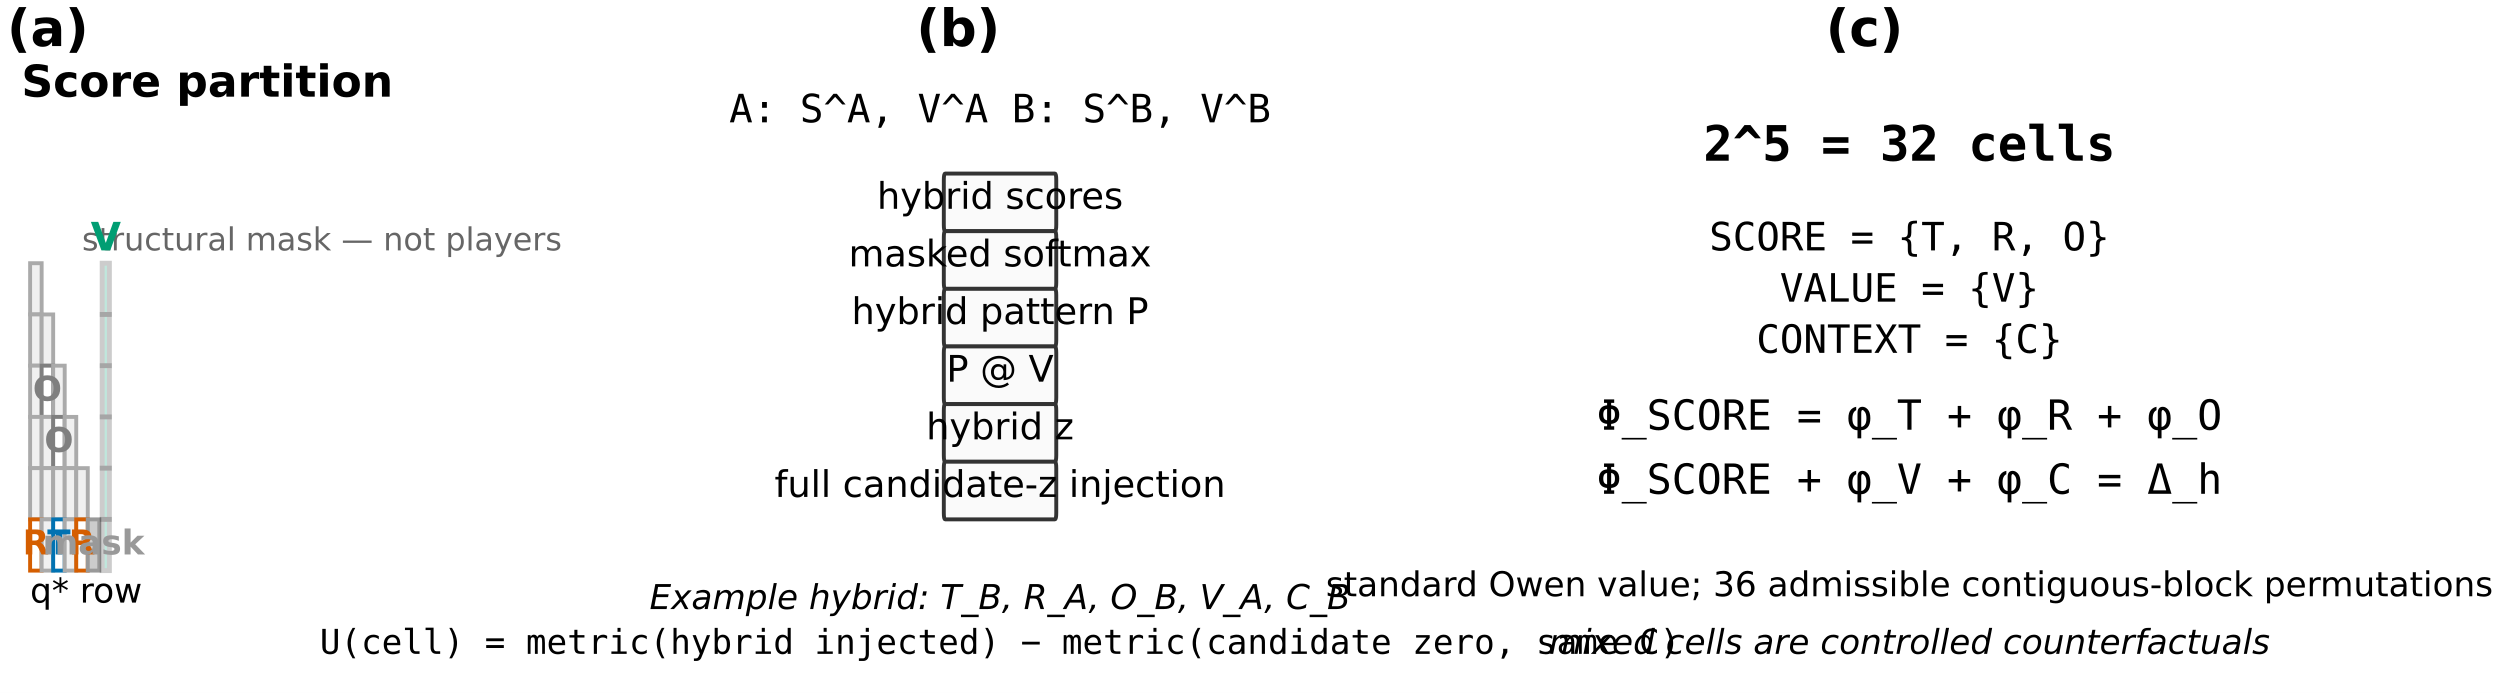
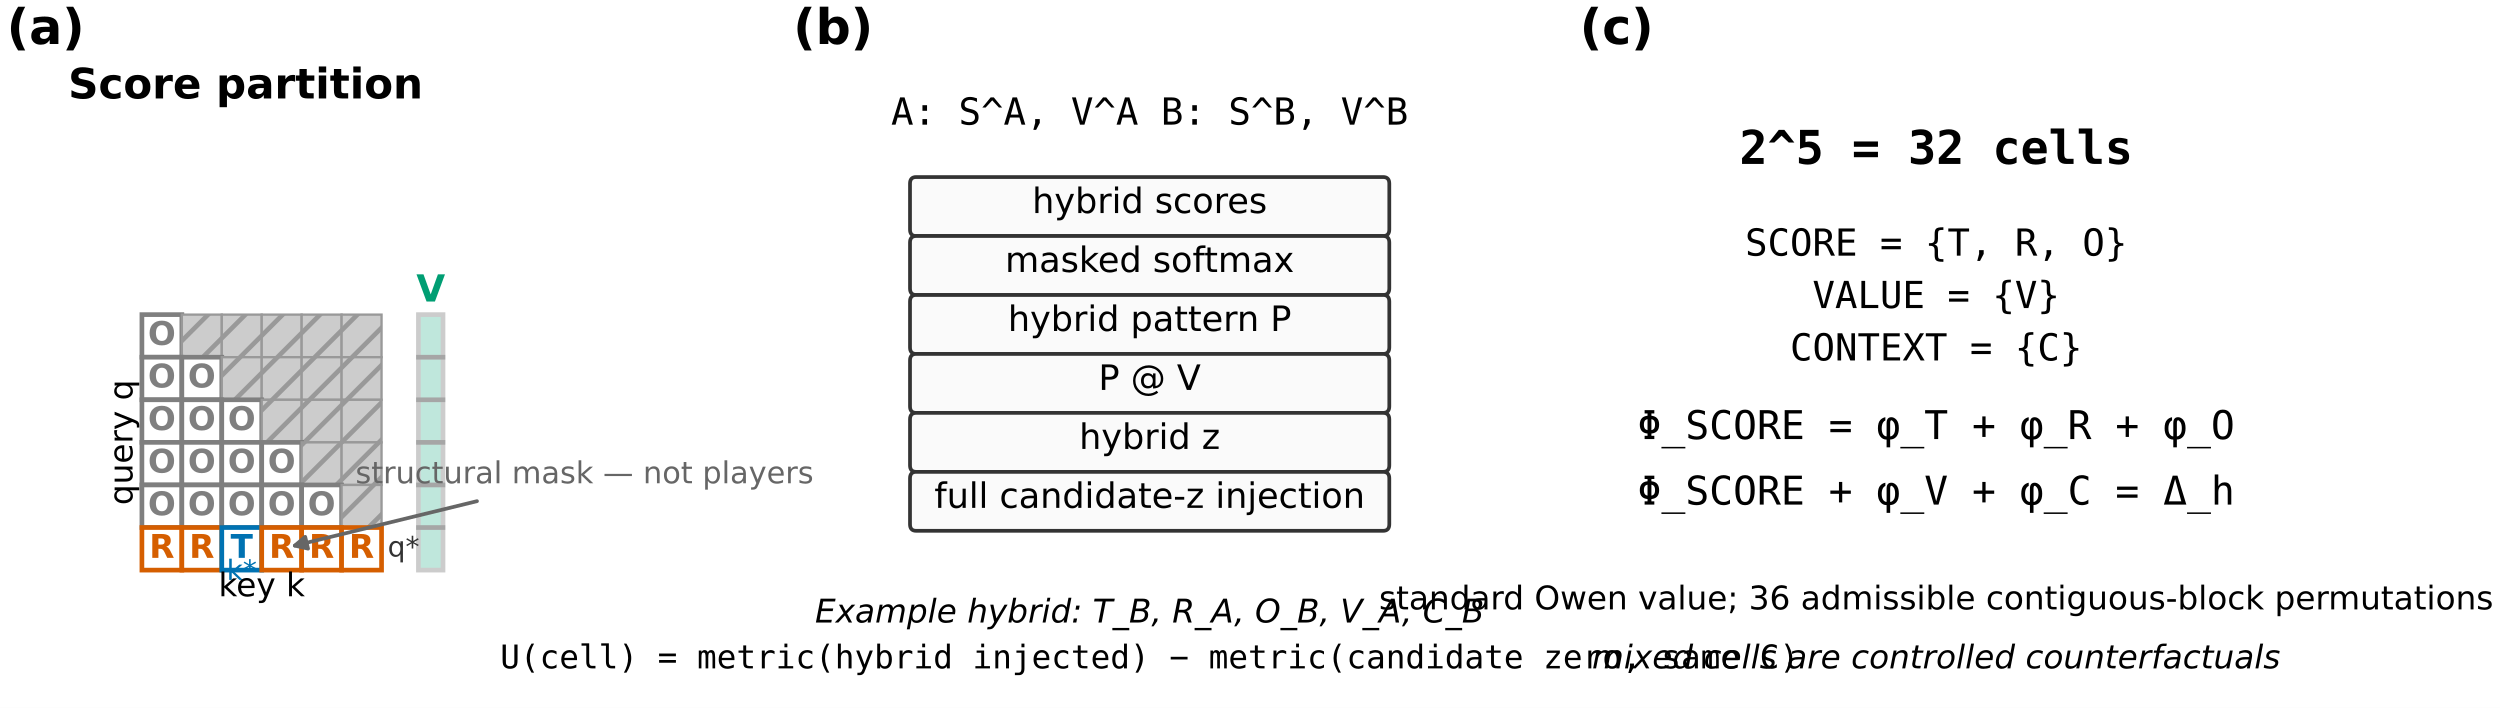
- <svg xmlns="http://www.w3.org/2000/svg" width="511.211pt" height="141.692pt" viewBox="0 0 511.211 141.692" version="1.1">
+ <svg xmlns="http://www.w3.org/2000/svg" width="535.465pt" height="151.612pt" viewBox="0 0 535.465 151.612" version="1.1">
  <defs>
    <style type="text/css">*{stroke-linejoin: round; stroke-linecap: butt}</style>
  </defs>
  <g id="figure_1">
    <g id="patch_1">
-       <path d="M 0 141.692  L 511.211 141.692  L 511.211 0  L 0 0  z " style="fill: #ffffff" />
+       <path d="M 0 151.612  L 535.465 151.612  L 535.465 0  L 0 0  z " style="fill: #ffffff" />
    </g>
    <g id="axes_1">
      <g id="patch_2">
-         <path d="M 6.157 64.298  L 8.515 64.298  L 8.515 53.822  L 6.157 53.822  z " clip-path="url(#pca611c6aed)" style="fill: #f0f0f0; stroke: #aaaaaa; stroke-width: 0.8; stroke-linejoin: miter" />
+         <path d="M 30.395 76.508  L 38.95 76.508  L 38.95 67.387  L 30.395 67.387  z " clip-path="url(#pa1f5adc25c)" style="fill: #ffffff; stroke: #7f7f7f; stroke-linejoin: miter" />
      </g>
      <g id="patch_3">
-         <path d="M 6.157 74.775  L 8.515 74.775  L 8.515 64.298  L 6.157 64.298  z " clip-path="url(#pca611c6aed)" style="fill: #f0f0f0; stroke: #aaaaaa; stroke-width: 0.8; stroke-linejoin: miter" />
+         <path d="M 38.95 76.508  L 47.504 76.508  L 47.504 67.387  L 38.95 67.387  z " clip-path="url(#pa1f5adc25c)" style="fill: url(#hc24c4df63b); stroke: #999999; stroke-width: 0.5; stroke-linejoin: miter" />
      </g>
      <g id="patch_4">
-         <path d="M 8.515 74.775  L 10.873 74.775  L 10.873 64.298  L 8.515 64.298  z " clip-path="url(#pca611c6aed)" style="fill: #f0f0f0; stroke: #aaaaaa; stroke-width: 0.8; stroke-linejoin: miter" />
+         <path d="M 47.504 76.508  L 56.059 76.508  L 56.059 67.387  L 47.504 67.387  z " clip-path="url(#pa1f5adc25c)" style="fill: url(#hc24c4df63b); stroke: #999999; stroke-width: 0.5; stroke-linejoin: miter" />
      </g>
      <g id="patch_5">
-         <path d="M 6.157 85.251  L 8.515 85.251  L 8.515 74.775  L 6.157 74.775  z " clip-path="url(#pca611c6aed)" style="fill: #f0f0f0; stroke: #aaaaaa; stroke-width: 0.8; stroke-linejoin: miter" />
+         <path d="M 56.059 76.508  L 64.614 76.508  L 64.614 67.387  L 56.059 67.387  z " clip-path="url(#pa1f5adc25c)" style="fill: url(#hc24c4df63b); stroke: #999999; stroke-width: 0.5; stroke-linejoin: miter" />
      </g>
      <g id="patch_6">
-         <path d="M 8.515 85.251  L 10.873 85.251  L 10.873 74.775  L 8.515 74.775  z " clip-path="url(#pca611c6aed)" style="fill: #ffffff; stroke: #7f7f7f; stroke-width: 0.8; stroke-linejoin: miter" />
+         <path d="M 64.614 76.508  L 73.169 76.508  L 73.169 67.387  L 64.614 67.387  z " clip-path="url(#pa1f5adc25c)" style="fill: url(#hc24c4df63b); stroke: #999999; stroke-width: 0.5; stroke-linejoin: miter" />
      </g>
      <g id="patch_7">
-         <path d="M 10.873 85.251  L 13.231 85.251  L 13.231 74.775  L 10.873 74.775  z " clip-path="url(#pca611c6aed)" style="fill: #f0f0f0; stroke: #aaaaaa; stroke-width: 0.8; stroke-linejoin: miter" />
+         <path d="M 73.169 76.508  L 81.724 76.508  L 81.724 67.387  L 73.169 67.387  z " clip-path="url(#pa1f5adc25c)" style="fill: url(#hc24c4df63b); stroke: #999999; stroke-width: 0.5; stroke-linejoin: miter" />
      </g>
      <g id="patch_8">
-         <path d="M 6.157 95.728  L 8.515 95.728  L 8.515 85.251  L 6.157 85.251  z " clip-path="url(#pca611c6aed)" style="fill: #f0f0f0; stroke: #aaaaaa; stroke-width: 0.8; stroke-linejoin: miter" />
+         <path d="M 30.395 85.628  L 38.95 85.628  L 38.95 76.508  L 30.395 76.508  z " clip-path="url(#pa1f5adc25c)" style="fill: #ffffff; stroke: #7f7f7f; stroke-linejoin: miter" />
      </g>
      <g id="patch_9">
-         <path d="M 8.515 95.728  L 10.873 95.728  L 10.873 85.251  L 8.515 85.251  z " clip-path="url(#pca611c6aed)" style="fill: #f0f0f0; stroke: #aaaaaa; stroke-width: 0.8; stroke-linejoin: miter" />
+         <path d="M 38.95 85.628  L 47.504 85.628  L 47.504 76.508  L 38.95 76.508  z " clip-path="url(#pa1f5adc25c)" style="fill: #ffffff; stroke: #7f7f7f; stroke-linejoin: miter" />
      </g>
      <g id="patch_10">
-         <path d="M 10.873 95.728  L 13.231 95.728  L 13.231 85.251  L 10.873 85.251  z " clip-path="url(#pca611c6aed)" style="fill: #ffffff; stroke: #7f7f7f; stroke-width: 0.8; stroke-linejoin: miter" />
+         <path d="M 47.504 85.628  L 56.059 85.628  L 56.059 76.508  L 47.504 76.508  z " clip-path="url(#pa1f5adc25c)" style="fill: url(#hc24c4df63b); stroke: #999999; stroke-width: 0.5; stroke-linejoin: miter" />
      </g>
      <g id="patch_11">
-         <path d="M 13.231 95.728  L 15.59 95.728  L 15.59 85.251  L 13.231 85.251  z " clip-path="url(#pca611c6aed)" style="fill: #f0f0f0; stroke: #aaaaaa; stroke-width: 0.8; stroke-linejoin: miter" />
+         <path d="M 56.059 85.628  L 64.614 85.628  L 64.614 76.508  L 56.059 76.508  z " clip-path="url(#pa1f5adc25c)" style="fill: url(#hc24c4df63b); stroke: #999999; stroke-width: 0.5; stroke-linejoin: miter" />
      </g>
      <g id="patch_12">
-         <path d="M 6.157 106.204  L 8.515 106.204  L 8.515 95.728  L 6.157 95.728  z " clip-path="url(#pca611c6aed)" style="fill: #f0f0f0; stroke: #aaaaaa; stroke-width: 0.8; stroke-linejoin: miter" />
+         <path d="M 64.614 85.628  L 73.169 85.628  L 73.169 76.508  L 64.614 76.508  z " clip-path="url(#pa1f5adc25c)" style="fill: url(#hc24c4df63b); stroke: #999999; stroke-width: 0.5; stroke-linejoin: miter" />
      </g>
      <g id="patch_13">
-         <path d="M 8.515 106.204  L 10.873 106.204  L 10.873 95.728  L 8.515 95.728  z " clip-path="url(#pca611c6aed)" style="fill: #f0f0f0; stroke: #aaaaaa; stroke-width: 0.8; stroke-linejoin: miter" />
+         <path d="M 73.169 85.628  L 81.724 85.628  L 81.724 76.508  L 73.169 76.508  z " clip-path="url(#pa1f5adc25c)" style="fill: url(#hc24c4df63b); stroke: #999999; stroke-width: 0.5; stroke-linejoin: miter" />
      </g>
      <g id="patch_14">
-         <path d="M 10.873 106.204  L 13.231 106.204  L 13.231 95.728  L 10.873 95.728  z " clip-path="url(#pca611c6aed)" style="fill: #f0f0f0; stroke: #aaaaaa; stroke-width: 0.8; stroke-linejoin: miter" />
+         <path d="M 30.395 94.749  L 38.95 94.749  L 38.95 85.628  L 30.395 85.628  z " clip-path="url(#pa1f5adc25c)" style="fill: #ffffff; stroke: #7f7f7f; stroke-linejoin: miter" />
      </g>
      <g id="patch_15">
-         <path d="M 13.231 106.204  L 15.59 106.204  L 15.59 95.728  L 13.231 95.728  z " clip-path="url(#pca611c6aed)" style="fill: #f0f0f0; stroke: #aaaaaa; stroke-width: 0.8; stroke-linejoin: miter" />
+         <path d="M 38.95 94.749  L 47.504 94.749  L 47.504 85.628  L 38.95 85.628  z " clip-path="url(#pa1f5adc25c)" style="fill: #ffffff; stroke: #7f7f7f; stroke-linejoin: miter" />
      </g>
      <g id="patch_16">
-         <path d="M 15.59 106.204  L 17.948 106.204  L 17.948 95.728  L 15.59 95.728  z " clip-path="url(#pca611c6aed)" style="fill: #f0f0f0; stroke: #aaaaaa; stroke-width: 0.8; stroke-linejoin: miter" />
+         <path d="M 47.504 94.749  L 56.059 94.749  L 56.059 85.628  L 47.504 85.628  z " clip-path="url(#pa1f5adc25c)" style="fill: #ffffff; stroke: #7f7f7f; stroke-linejoin: miter" />
      </g>
      <g id="patch_17">
-         <path d="M 6.157 116.681  L 8.515 116.681  L 8.515 106.204  L 6.157 106.204  z " clip-path="url(#pca611c6aed)" style="fill: #ffffff; stroke: #d55e00; stroke-width: 0.8; stroke-linejoin: miter" />
+         <path d="M 56.059 94.749  L 64.614 94.749  L 64.614 85.628  L 56.059 85.628  z " clip-path="url(#pa1f5adc25c)" style="fill: url(#hc24c4df63b); stroke: #999999; stroke-width: 0.5; stroke-linejoin: miter" />
      </g>
      <g id="patch_18">
-         <path d="M 8.515 116.681  L 10.873 116.681  L 10.873 106.204  L 8.515 106.204  z " clip-path="url(#pca611c6aed)" style="fill: #f0f0f0; stroke: #aaaaaa; stroke-width: 0.8; stroke-linejoin: miter" />
+         <path d="M 64.614 94.749  L 73.169 94.749  L 73.169 85.628  L 64.614 85.628  z " clip-path="url(#pa1f5adc25c)" style="fill: url(#hc24c4df63b); stroke: #999999; stroke-width: 0.5; stroke-linejoin: miter" />
      </g>
      <g id="patch_19">
-         <path d="M 10.873 116.681  L 13.231 116.681  L 13.231 106.204  L 10.873 106.204  z " clip-path="url(#pca611c6aed)" style="fill: #ffffff; stroke: #0072b2; stroke-width: 0.8; stroke-linejoin: miter" />
+         <path d="M 73.169 94.749  L 81.724 94.749  L 81.724 85.628  L 73.169 85.628  z " clip-path="url(#pa1f5adc25c)" style="fill: url(#hc24c4df63b); stroke: #999999; stroke-width: 0.5; stroke-linejoin: miter" />
      </g>
      <g id="patch_20">
-         <path d="M 13.231 116.681  L 15.59 116.681  L 15.59 106.204  L 13.231 106.204  z " clip-path="url(#pca611c6aed)" style="fill: #f0f0f0; stroke: #aaaaaa; stroke-width: 0.8; stroke-linejoin: miter" />
+         <path d="M 30.395 103.869  L 38.95 103.869  L 38.95 94.749  L 30.395 94.749  z " clip-path="url(#pa1f5adc25c)" style="fill: #ffffff; stroke: #7f7f7f; stroke-linejoin: miter" />
      </g>
      <g id="patch_21">
-         <path d="M 15.59 116.681  L 17.948 116.681  L 17.948 106.204  L 15.59 106.204  z " clip-path="url(#pca611c6aed)" style="fill: #ffffff; stroke: #d55e00; stroke-width: 0.8; stroke-linejoin: miter" />
+         <path d="M 38.95 103.869  L 47.504 103.869  L 47.504 94.749  L 38.95 94.749  z " clip-path="url(#pa1f5adc25c)" style="fill: #ffffff; stroke: #7f7f7f; stroke-linejoin: miter" />
      </g>
      <g id="patch_22">
-         <path d="M 17.948 116.681  L 20.306 116.681  L 20.306 106.204  L 17.948 106.204  z " clip-path="url(#pca611c6aed)" style="fill: #cccccc; stroke: #999999; stroke-width: 0.8; stroke-linejoin: miter" />
+         <path d="M 47.504 103.869  L 56.059 103.869  L 56.059 94.749  L 47.504 94.749  z " clip-path="url(#pa1f5adc25c)" style="fill: #ffffff; stroke: #7f7f7f; stroke-linejoin: miter" />
      </g>
      <g id="patch_23">
-         <path d="M 20.896 116.681  L 22.37 116.681  L 22.37 106.204  L 20.896 106.204  z " clip-path="url(#pca611c6aed)" style="fill: #009e73; opacity: 0.25; stroke: #333333; stroke-linejoin: miter" />
+         <path d="M 56.059 103.869  L 64.614 103.869  L 64.614 94.749  L 56.059 94.749  z " clip-path="url(#pa1f5adc25c)" style="fill: #ffffff; stroke: #7f7f7f; stroke-linejoin: miter" />
      </g>
      <g id="patch_24">
-         <path d="M 20.896 106.204  L 22.37 106.204  L 22.37 95.728  L 20.896 95.728  z " clip-path="url(#pca611c6aed)" style="fill: #009e73; opacity: 0.25; stroke: #333333; stroke-linejoin: miter" />
+         <path d="M 64.614 103.869  L 73.169 103.869  L 73.169 94.749  L 64.614 94.749  z " clip-path="url(#pa1f5adc25c)" style="fill: url(#hc24c4df63b); stroke: #999999; stroke-width: 0.5; stroke-linejoin: miter" />
      </g>
      <g id="patch_25">
-         <path d="M 20.896 95.728  L 22.37 95.728  L 22.37 85.251  L 20.896 85.251  z " clip-path="url(#pca611c6aed)" style="fill: #009e73; opacity: 0.25; stroke: #333333; stroke-linejoin: miter" />
+         <path d="M 73.169 103.869  L 81.724 103.869  L 81.724 94.749  L 73.169 94.749  z " clip-path="url(#pa1f5adc25c)" style="fill: url(#hc24c4df63b); stroke: #999999; stroke-width: 0.5; stroke-linejoin: miter" />
      </g>
      <g id="patch_26">
-         <path d="M 20.896 85.251  L 22.37 85.251  L 22.37 74.775  L 20.896 74.775  z " clip-path="url(#pca611c6aed)" style="fill: #009e73; opacity: 0.25; stroke: #333333; stroke-linejoin: miter" />
+         <path d="M 30.395 112.989  L 38.95 112.989  L 38.95 103.869  L 30.395 103.869  z " clip-path="url(#pa1f5adc25c)" style="fill: #ffffff; stroke: #7f7f7f; stroke-linejoin: miter" />
      </g>
      <g id="patch_27">
-         <path d="M 20.896 74.775  L 22.37 74.775  L 22.37 64.298  L 20.896 64.298  z " clip-path="url(#pca611c6aed)" style="fill: #009e73; opacity: 0.25; stroke: #333333; stroke-linejoin: miter" />
+         <path d="M 38.95 112.989  L 47.504 112.989  L 47.504 103.869  L 38.95 103.869  z " clip-path="url(#pa1f5adc25c)" style="fill: #ffffff; stroke: #7f7f7f; stroke-linejoin: miter" />
      </g>
      <g id="patch_28">
-         <path d="M 20.896 64.298  L 22.37 64.298  L 22.37 53.822  L 20.896 53.822  z " clip-path="url(#pca611c6aed)" style="fill: #009e73; opacity: 0.25; stroke: #333333; stroke-linejoin: miter" />
+         <path d="M 47.504 112.989  L 56.059 112.989  L 56.059 103.869  L 47.504 103.869  z " clip-path="url(#pa1f5adc25c)" style="fill: #ffffff; stroke: #7f7f7f; stroke-linejoin: miter" />
+       </g>
+       <g id="patch_29">
+         <path d="M 56.059 112.989  L 64.614 112.989  L 64.614 103.869  L 56.059 103.869  z " clip-path="url(#pa1f5adc25c)" style="fill: #ffffff; stroke: #7f7f7f; stroke-linejoin: miter" />
+       </g>
+       <g id="patch_30">
+         <path d="M 64.614 112.989  L 73.169 112.989  L 73.169 103.869  L 64.614 103.869  z " clip-path="url(#pa1f5adc25c)" style="fill: #ffffff; stroke: #7f7f7f; stroke-linejoin: miter" />
+       </g>
+       <g id="patch_31">
+         <path d="M 73.169 112.989  L 81.724 112.989  L 81.724 103.869  L 73.169 103.869  z " clip-path="url(#pa1f5adc25c)" style="fill: url(#hc24c4df63b); stroke: #999999; stroke-width: 0.5; stroke-linejoin: miter" />
+       </g>
+       <g id="patch_32">
+         <path d="M 30.395 122.11  L 38.95 122.11  L 38.95 112.989  L 30.395 112.989  z " clip-path="url(#pa1f5adc25c)" style="fill: #ffffff; stroke: #d55e00; stroke-linejoin: miter" />
+       </g>
+       <g id="patch_33">
+         <path d="M 38.95 122.11  L 47.504 122.11  L 47.504 112.989  L 38.95 112.989  z " clip-path="url(#pa1f5adc25c)" style="fill: #ffffff; stroke: #d55e00; stroke-linejoin: miter" />
+       </g>
+       <g id="patch_34">
+         <path d="M 47.504 122.11  L 56.059 122.11  L 56.059 112.989  L 47.504 112.989  z " clip-path="url(#pa1f5adc25c)" style="fill: #ffffff; stroke: #0072b2; stroke-linejoin: miter" />
+       </g>
+       <g id="patch_35">
+         <path d="M 56.059 122.11  L 64.614 122.11  L 64.614 112.989  L 56.059 112.989  z " clip-path="url(#pa1f5adc25c)" style="fill: #ffffff; stroke: #d55e00; stroke-linejoin: miter" />
+       </g>
+       <g id="patch_36">
+         <path d="M 64.614 122.11  L 73.169 122.11  L 73.169 112.989  L 64.614 112.989  z " clip-path="url(#pa1f5adc25c)" style="fill: #ffffff; stroke: #d55e00; stroke-linejoin: miter" />
+       </g>
+       <g id="patch_37">
+         <path d="M 73.169 122.11  L 81.724 122.11  L 81.724 112.989  L 73.169 112.989  z " clip-path="url(#pa1f5adc25c)" style="fill: #ffffff; stroke: #d55e00; stroke-linejoin: miter" />
+       </g>
+       <g id="patch_38">
+         <path d="M 89.62 122.11  L 94.885 122.11  L 94.885 112.989  L 89.62 112.989  z " clip-path="url(#pa1f5adc25c)" style="fill: #009e73; opacity: 0.25; stroke: #333333; stroke-linejoin: miter" />
+       </g>
+       <g id="patch_39">
+         <path d="M 89.62 112.989  L 94.885 112.989  L 94.885 103.869  L 89.62 103.869  z " clip-path="url(#pa1f5adc25c)" style="fill: #009e73; opacity: 0.25; stroke: #333333; stroke-linejoin: miter" />
+       </g>
+       <g id="patch_40">
+         <path d="M 89.62 103.869  L 94.885 103.869  L 94.885 94.749  L 89.62 94.749  z " clip-path="url(#pa1f5adc25c)" style="fill: #009e73; opacity: 0.25; stroke: #333333; stroke-linejoin: miter" />
+       </g>
+       <g id="patch_41">
+         <path d="M 89.62 94.749  L 94.885 94.749  L 94.885 85.628  L 89.62 85.628  z " clip-path="url(#pa1f5adc25c)" style="fill: #009e73; opacity: 0.25; stroke: #333333; stroke-linejoin: miter" />
+       </g>
+       <g id="patch_42">
+         <path d="M 89.62 85.628  L 94.885 85.628  L 94.885 76.508  L 89.62 76.508  z " clip-path="url(#pa1f5adc25c)" style="fill: #009e73; opacity: 0.25; stroke: #333333; stroke-linejoin: miter" />
+       </g>
+       <g id="patch_43">
+         <path d="M 89.62 76.508  L 94.885 76.508  L 94.885 67.387  L 89.62 67.387  z " clip-path="url(#pa1f5adc25c)" style="fill: #009e73; opacity: 0.25; stroke: #333333; stroke-linejoin: miter" />
      </g>
      <g id="text_1">
        <text style="font-weight: 700; font-size: 10.5px; font-family: 'DejaVu Sans', 'Bitstream Vera Sans', 'Computer Modern Sans Serif', 'Lucida Grande', 'Verdana', 'Geneva', 'Lucid', 'Arial', 'Helvetica', 'Avant Garde', sans-serif; text-anchor: start" x="1.44" y="9.418" transform="rotate(-0 1.44 9.418359)">(a)</text>
      </g>
      <g id="text_2">
-         <text style="font-weight: 700; font-size: 9px; font-family: 'DejaVu Sans', 'Bitstream Vera Sans', 'Computer Modern Sans Serif', 'Lucida Grande', 'Verdana', 'Geneva', 'Lucid', 'Arial', 'Helvetica', 'Avant Garde', sans-serif; text-anchor: start" x="4.388" y="19.774" transform="rotate(-0 4.387844 19.77373)">Score partition</text>
+         <text style="font-weight: 700; font-size: 9px; font-family: 'DejaVu Sans', 'Bitstream Vera Sans', 'Computer Modern Sans Serif', 'Lucida Grande', 'Verdana', 'Geneva', 'Lucid', 'Arial', 'Helvetica', 'Avant Garde', sans-serif; text-anchor: start" x="14.601" y="21.084" transform="rotate(-0 14.60124 21.0839)">Score partition</text>
      </g>
      <g id="text_3">
-         <text style="font-weight: 700; font-size: 7px; font-family: 'DejaVu Sans', 'Bitstream Vera Sans', 'Computer Modern Sans Serif', 'Lucida Grande', 'Verdana', 'Geneva', 'Lucid', 'Arial', 'Helvetica', 'Avant Garde', sans-serif; text-anchor: middle; fill: #7f7f7f" x="9.694" y="81.945" transform="rotate(-0 9.693964 81.94467)">O</text>
+         <text style="font-weight: 700; font-size: 7px; font-family: 'DejaVu Sans', 'Bitstream Vera Sans', 'Computer Modern Sans Serif', 'Lucida Grande', 'Verdana', 'Geneva', 'Lucid', 'Arial', 'Helvetica', 'Avant Garde', sans-serif; text-anchor: middle; fill: #7f7f7f" x="34.672" y="73.879" transform="rotate(-0 34.67212 73.87915)">O</text>
      </g>
      <g id="text_4">
-         <text style="font-weight: 700; font-size: 7px; font-family: 'DejaVu Sans', 'Bitstream Vera Sans', 'Computer Modern Sans Serif', 'Lucida Grande', 'Verdana', 'Geneva', 'Lucid', 'Arial', 'Helvetica', 'Avant Garde', sans-serif; text-anchor: middle; fill: #7f7f7f" x="12.052" y="92.421" transform="rotate(-0 12.05224 92.42109)">O</text>
+         <text style="font-weight: 700; font-size: 7px; font-family: 'DejaVu Sans', 'Bitstream Vera Sans', 'Computer Modern Sans Serif', 'Lucida Grande', 'Verdana', 'Geneva', 'Lucid', 'Arial', 'Helvetica', 'Avant Garde', sans-serif; text-anchor: middle; fill: #7f7f7f" x="34.672" y="83" transform="rotate(-0 34.67212 82.99953)">O</text>
      </g>
      <g id="text_5">
-         <text style="font-weight: 700; font-size: 7px; font-family: 'DejaVu Sans', 'Bitstream Vera Sans', 'Computer Modern Sans Serif', 'Lucida Grande', 'Verdana', 'Geneva', 'Lucid', 'Arial', 'Helvetica', 'Avant Garde', sans-serif; text-anchor: middle; fill: #d55e00" x="7.336" y="113.374" transform="rotate(-0 7.335688 113.3739)">R</text>
+         <text style="font-weight: 700; font-size: 7px; font-family: 'DejaVu Sans', 'Bitstream Vera Sans', 'Computer Modern Sans Serif', 'Lucida Grande', 'Verdana', 'Geneva', 'Lucid', 'Arial', 'Helvetica', 'Avant Garde', sans-serif; text-anchor: middle; fill: #7f7f7f" x="43.227" y="83" transform="rotate(-0 43.22692 82.99953)">O</text>
      </g>
      <g id="text_6">
-         <text style="font-weight: 700; font-size: 7px; font-family: 'DejaVu Sans', 'Bitstream Vera Sans', 'Computer Modern Sans Serif', 'Lucida Grande', 'Verdana', 'Geneva', 'Lucid', 'Arial', 'Helvetica', 'Avant Garde', sans-serif; text-anchor: middle; fill: #0072b2" x="12.052" y="113.374" transform="rotate(-0 12.05224 113.3739)">T</text>
+         <text style="font-weight: 700; font-size: 7px; font-family: 'DejaVu Sans', 'Bitstream Vera Sans', 'Computer Modern Sans Serif', 'Lucida Grande', 'Verdana', 'Geneva', 'Lucid', 'Arial', 'Helvetica', 'Avant Garde', sans-serif; text-anchor: middle; fill: #7f7f7f" x="34.672" y="92.12" transform="rotate(-0 34.67212 92.11991)">O</text>
      </g>
      <g id="text_7">
-         <text style="font-weight: 700; font-size: 7px; font-family: 'DejaVu Sans', 'Bitstream Vera Sans', 'Computer Modern Sans Serif', 'Lucida Grande', 'Verdana', 'Geneva', 'Lucid', 'Arial', 'Helvetica', 'Avant Garde', sans-serif; text-anchor: middle; fill: #d55e00" x="16.769" y="113.374" transform="rotate(-0 16.76879 113.3739)">R</text>
+         <text style="font-weight: 700; font-size: 7px; font-family: 'DejaVu Sans', 'Bitstream Vera Sans', 'Computer Modern Sans Serif', 'Lucida Grande', 'Verdana', 'Geneva', 'Lucid', 'Arial', 'Helvetica', 'Avant Garde', sans-serif; text-anchor: middle; fill: #7f7f7f" x="43.227" y="92.12" transform="rotate(-0 43.22692 92.11991)">O</text>
      </g>
      <g id="text_8">
-         <text style="font-weight: 700; font-size: 7px; font-family: 'DejaVu Sans', 'Bitstream Vera Sans', 'Computer Modern Sans Serif', 'Lucida Grande', 'Verdana', 'Geneva', 'Lucid', 'Arial', 'Helvetica', 'Avant Garde', sans-serif; text-anchor: middle; fill: #999999" x="19.127" y="113.374" transform="rotate(-0 19.12707 113.3739)">mask</text>
+         <text style="font-weight: 700; font-size: 7px; font-family: 'DejaVu Sans', 'Bitstream Vera Sans', 'Computer Modern Sans Serif', 'Lucida Grande', 'Verdana', 'Geneva', 'Lucid', 'Arial', 'Helvetica', 'Avant Garde', sans-serif; text-anchor: middle; fill: #7f7f7f" x="51.782" y="92.12" transform="rotate(-0 51.78173 92.11991)">O</text>
      </g>
      <g id="text_9">
-         <text style="font-size: 7px; font-family: 'DejaVu Sans', 'Bitstream Vera Sans', 'Computer Modern Sans Serif', 'Lucida Grande', 'Verdana', 'Geneva', 'Lucid', 'Arial', 'Helvetica', 'Avant Garde', sans-serif; text-anchor: start" x="6.157" y="123.228" transform="rotate(-0 6.156551 123.2283)">q* row</text>
+         <text style="font-weight: 700; font-size: 7px; font-family: 'DejaVu Sans', 'Bitstream Vera Sans', 'Computer Modern Sans Serif', 'Lucida Grande', 'Verdana', 'Geneva', 'Lucid', 'Arial', 'Helvetica', 'Avant Garde', sans-serif; text-anchor: middle; fill: #7f7f7f" x="34.672" y="101.24" transform="rotate(-0 34.67212 101.2403)">O</text>
      </g>
      <g id="text_10">
-         <text style="font-size: 6.5px; font-family: 'DejaVu Sans', 'Bitstream Vera Sans', 'Computer Modern Sans Serif', 'Lucida Grande', 'Verdana', 'Geneva', 'Lucid', 'Arial', 'Helvetica', 'Avant Garde', sans-serif; text-anchor: start; fill: #666666" x="16.769" y="51.203" transform="rotate(-0 16.76879 51.20297)">structural mask — not players</text>
+         <text style="font-weight: 700; font-size: 7px; font-family: 'DejaVu Sans', 'Bitstream Vera Sans', 'Computer Modern Sans Serif', 'Lucida Grande', 'Verdana', 'Geneva', 'Lucid', 'Arial', 'Helvetica', 'Avant Garde', sans-serif; text-anchor: middle; fill: #7f7f7f" x="43.227" y="101.24" transform="rotate(-0 43.22692 101.2403)">O</text>
      </g>
      <g id="text_11">
-         <text style="font-weight: 700; font-size: 8px; font-family: 'DejaVu Sans', 'Bitstream Vera Sans', 'Computer Modern Sans Serif', 'Lucida Grande', 'Verdana', 'Geneva', 'Lucid', 'Arial', 'Helvetica', 'Avant Garde', sans-serif; text-anchor: middle; fill: #009e73" x="21.633" y="51.203" transform="rotate(-0 21.63273 51.20297)">V</text>
+         <text style="font-weight: 700; font-size: 7px; font-family: 'DejaVu Sans', 'Bitstream Vera Sans', 'Computer Modern Sans Serif', 'Lucida Grande', 'Verdana', 'Geneva', 'Lucid', 'Arial', 'Helvetica', 'Avant Garde', sans-serif; text-anchor: middle; fill: #7f7f7f" x="51.782" y="101.24" transform="rotate(-0 51.78173 101.2403)">O</text>
+       </g>
+       <g id="text_12">
+         <text style="font-weight: 700; font-size: 7px; font-family: 'DejaVu Sans', 'Bitstream Vera Sans', 'Computer Modern Sans Serif', 'Lucida Grande', 'Verdana', 'Geneva', 'Lucid', 'Arial', 'Helvetica', 'Avant Garde', sans-serif; text-anchor: middle; fill: #7f7f7f" x="60.337" y="101.24" transform="rotate(-0 60.33653 101.2403)">O</text>
+       </g>
+       <g id="text_13">
+         <text style="font-weight: 700; font-size: 7px; font-family: 'DejaVu Sans', 'Bitstream Vera Sans', 'Computer Modern Sans Serif', 'Lucida Grande', 'Verdana', 'Geneva', 'Lucid', 'Arial', 'Helvetica', 'Avant Garde', sans-serif; text-anchor: middle; fill: #7f7f7f" x="34.672" y="110.361" transform="rotate(-0 34.67212 110.3607)">O</text>
+       </g>
+       <g id="text_14">
+         <text style="font-weight: 700; font-size: 7px; font-family: 'DejaVu Sans', 'Bitstream Vera Sans', 'Computer Modern Sans Serif', 'Lucida Grande', 'Verdana', 'Geneva', 'Lucid', 'Arial', 'Helvetica', 'Avant Garde', sans-serif; text-anchor: middle; fill: #7f7f7f" x="43.227" y="110.361" transform="rotate(-0 43.22692 110.3607)">O</text>
+       </g>
+       <g id="text_15">
+         <text style="font-weight: 700; font-size: 7px; font-family: 'DejaVu Sans', 'Bitstream Vera Sans', 'Computer Modern Sans Serif', 'Lucida Grande', 'Verdana', 'Geneva', 'Lucid', 'Arial', 'Helvetica', 'Avant Garde', sans-serif; text-anchor: middle; fill: #7f7f7f" x="51.782" y="110.361" transform="rotate(-0 51.78173 110.3607)">O</text>
+       </g>
+       <g id="text_16">
+         <text style="font-weight: 700; font-size: 7px; font-family: 'DejaVu Sans', 'Bitstream Vera Sans', 'Computer Modern Sans Serif', 'Lucida Grande', 'Verdana', 'Geneva', 'Lucid', 'Arial', 'Helvetica', 'Avant Garde', sans-serif; text-anchor: middle; fill: #7f7f7f" x="60.337" y="110.361" transform="rotate(-0 60.33653 110.3607)">O</text>
+       </g>
+       <g id="text_17">
+         <text style="font-weight: 700; font-size: 7px; font-family: 'DejaVu Sans', 'Bitstream Vera Sans', 'Computer Modern Sans Serif', 'Lucida Grande', 'Verdana', 'Geneva', 'Lucid', 'Arial', 'Helvetica', 'Avant Garde', sans-serif; text-anchor: middle; fill: #7f7f7f" x="68.891" y="110.361" transform="rotate(-0 68.89133 110.3607)">O</text>
+       </g>
+       <g id="text_18">
+         <text style="font-weight: 700; font-size: 7px; font-family: 'DejaVu Sans', 'Bitstream Vera Sans', 'Computer Modern Sans Serif', 'Lucida Grande', 'Verdana', 'Geneva', 'Lucid', 'Arial', 'Helvetica', 'Avant Garde', sans-serif; text-anchor: middle; fill: #d55e00" x="34.672" y="119.481" transform="rotate(-0 34.67212 119.4811)">R</text>
+       </g>
+       <g id="text_19">
+         <text style="font-weight: 700; font-size: 7px; font-family: 'DejaVu Sans', 'Bitstream Vera Sans', 'Computer Modern Sans Serif', 'Lucida Grande', 'Verdana', 'Geneva', 'Lucid', 'Arial', 'Helvetica', 'Avant Garde', sans-serif; text-anchor: middle; fill: #d55e00" x="43.227" y="119.481" transform="rotate(-0 43.22692 119.4811)">R</text>
+       </g>
+       <g id="text_20">
+         <text style="font-weight: 700; font-size: 7px; font-family: 'DejaVu Sans', 'Bitstream Vera Sans', 'Computer Modern Sans Serif', 'Lucida Grande', 'Verdana', 'Geneva', 'Lucid', 'Arial', 'Helvetica', 'Avant Garde', sans-serif; text-anchor: middle; fill: #0072b2" x="51.782" y="119.481" transform="rotate(-0 51.78173 119.4811)">T</text>
+       </g>
+       <g id="text_21">
+         <text style="font-size: 6px; font-family: 'DejaVu Sans', 'Bitstream Vera Sans', 'Computer Modern Sans Serif', 'Lucida Grande', 'Verdana', 'Geneva', 'Lucid', 'Arial', 'Helvetica', 'Avant Garde', sans-serif; text-anchor: middle; fill: #0072b2" x="51.782" y="124.214" transform="rotate(-0 51.78173 124.2144)">k*</text>
+       </g>
+       <g id="text_22">
+         <text style="font-weight: 700; font-size: 7px; font-family: 'DejaVu Sans', 'Bitstream Vera Sans', 'Computer Modern Sans Serif', 'Lucida Grande', 'Verdana', 'Geneva', 'Lucid', 'Arial', 'Helvetica', 'Avant Garde', sans-serif; text-anchor: middle; fill: #d55e00" x="60.337" y="119.481" transform="rotate(-0 60.33653 119.4811)">R</text>
+       </g>
+       <g id="text_23">
+         <text style="font-weight: 700; font-size: 7px; font-family: 'DejaVu Sans', 'Bitstream Vera Sans', 'Computer Modern Sans Serif', 'Lucida Grande', 'Verdana', 'Geneva', 'Lucid', 'Arial', 'Helvetica', 'Avant Garde', sans-serif; text-anchor: middle; fill: #d55e00" x="68.891" y="119.481" transform="rotate(-0 68.89133 119.4811)">R</text>
+       </g>
+       <g id="text_24">
+         <text style="font-weight: 700; font-size: 7px; font-family: 'DejaVu Sans', 'Bitstream Vera Sans', 'Computer Modern Sans Serif', 'Lucida Grande', 'Verdana', 'Geneva', 'Lucid', 'Arial', 'Helvetica', 'Avant Garde', sans-serif; text-anchor: middle; fill: #d55e00" x="77.446" y="119.481" transform="rotate(-0 77.44614 119.4811)">R</text>
+       </g>
+       <g id="text_25">
+         <text style="font-size: 6px; font-family: 'DejaVu Sans', 'Bitstream Vera Sans', 'Computer Modern Sans Serif', 'Lucida Grande', 'Verdana', 'Geneva', 'Lucid', 'Arial', 'Helvetica', 'Avant Garde', sans-serif; text-anchor: start; fill: #333333" x="83.04" y="119.205" transform="rotate(-0 83.03966 119.2051)">q*</text>
+       </g>
+       <g id="patch_44">
+         <path d="M 102.162 107.344  Q 82.221 112.21 63.148 116.863  " style="fill: none; stroke: #666666; stroke-width: 0.8; stroke-linecap: round" />
+         <path d="M 65.982 117.51  L 63.148 116.863  L 65.366 114.984  z " style="fill: #666666; stroke: #666666; stroke-width: 0.8; stroke-linecap: round" />
+       </g>
+       <g id="text_26">
+         <text style="font-size: 6.5px; font-family: 'DejaVu Sans', 'Bitstream Vera Sans', 'Computer Modern Sans Serif', 'Lucida Grande', 'Verdana', 'Geneva', 'Lucid', 'Arial', 'Helvetica', 'Avant Garde', sans-serif; text-anchor: start; fill: #666666" x="76.13" y="103.518" transform="rotate(-0 76.13001 103.5181)">structural mask — not players</text>
+       </g>
+       <g id="text_27">
+         <text style="font-size: 7px; font-family: 'DejaVu Sans', 'Bitstream Vera Sans', 'Computer Modern Sans Serif', 'Lucida Grande', 'Verdana', 'Geneva', 'Lucid', 'Arial', 'Helvetica', 'Avant Garde', sans-serif" transform="translate(28.37791 108.1869) rotate(-90)">query q</text>
+       </g>
+       <g id="text_28">
+         <text style="font-size: 7px; font-family: 'DejaVu Sans', 'Bitstream Vera Sans', 'Computer Modern Sans Serif', 'Lucida Grande', 'Verdana', 'Geneva', 'Lucid', 'Arial', 'Helvetica', 'Avant Garde', sans-serif; text-anchor: middle" x="56.059" y="127.722" transform="rotate(-0 56.05913 127.7222)">key k</text>
+       </g>
+       <g id="text_29">
+         <text style="font-weight: 700; font-size: 8px; font-family: 'DejaVu Sans', 'Bitstream Vera Sans', 'Computer Modern Sans Serif', 'Lucida Grande', 'Verdana', 'Geneva', 'Lucid', 'Arial', 'Helvetica', 'Avant Garde', sans-serif; text-anchor: middle; fill: #009e73" x="92.253" y="64.581" transform="rotate(-0 92.25253 64.58112)">V</text>
      </g>
    </g>
    <g id="axes_2">
-       <g id="patch_29">
-         <path d="M 193.291 47.274  L 215.695 47.274  Q 215.989 47.274 215.989 45.965  L 215.989 36.798  Q 215.989 35.488 215.695 35.488  L 193.291 35.488  Q 192.996 35.488 192.996 36.798  L 192.996 45.965  Q 192.996 47.274 193.291 47.274  z " clip-path="url(#pa6ba0d3d3f)" style="fill: #fafafa; stroke: #333333; stroke-width: 0.8; stroke-linejoin: miter" />
-       </g>
-       <g id="patch_30">
-         <path d="M 193.291 59.06  L 215.695 59.06  Q 215.989 59.06 215.989 57.751  L 215.989 48.584  Q 215.989 47.274 215.695 47.274  L 193.291 47.274  Q 192.996 47.274 192.996 48.584  L 192.996 57.751  Q 192.996 59.06 193.291 59.06  z " clip-path="url(#pa6ba0d3d3f)" style="fill: #fafafa; stroke: #333333; stroke-width: 0.8; stroke-linejoin: miter" />
-       </g>
-       <g id="patch_31">
-         <path d="M 193.291 70.846  L 215.695 70.846  Q 215.989 70.846 215.989 69.537  L 215.989 60.37  Q 215.989 59.06 215.695 59.06  L 193.291 59.06  Q 192.996 59.06 192.996 60.37  L 192.996 69.537  Q 192.996 70.846 193.291 70.846  z " clip-path="url(#pa6ba0d3d3f)" style="fill: #fafafa; stroke: #333333; stroke-width: 0.8; stroke-linejoin: miter" />
-       </g>
-       <g id="patch_32">
-         <path d="M 193.291 82.632  L 215.695 82.632  Q 215.989 82.632 215.989 81.323  L 215.989 72.156  Q 215.989 70.846 215.695 70.846  L 193.291 70.846  Q 192.996 70.846 192.996 72.156  L 192.996 81.323  Q 192.996 82.632 193.291 82.632  z " clip-path="url(#pa6ba0d3d3f)" style="fill: #fafafa; stroke: #333333; stroke-width: 0.8; stroke-linejoin: miter" />
-       </g>
-       <g id="patch_33">
-         <path d="M 193.291 94.418  L 215.695 94.418  Q 215.989 94.418 215.989 93.109  L 215.989 83.942  Q 215.989 82.632 215.695 82.632  L 193.291 82.632  Q 192.996 82.632 192.996 83.942  L 192.996 93.109  Q 192.996 94.418 193.291 94.418  z " clip-path="url(#pa6ba0d3d3f)" style="fill: #fafafa; stroke: #333333; stroke-width: 0.8; stroke-linejoin: miter" />
-       </g>
-       <g id="patch_34">
-         <path d="M 193.291 106.204  L 215.695 106.204  Q 215.989 106.204 215.989 104.895  L 215.989 95.728  Q 215.989 94.418 215.695 94.418  L 193.291 94.418  Q 192.996 94.418 192.996 95.728  L 192.996 104.895  Q 192.996 106.204 193.291 106.204  z " clip-path="url(#pa6ba0d3d3f)" style="fill: #fafafa; stroke: #333333; stroke-width: 0.8; stroke-linejoin: miter" />
-       </g>
-       <g id="text_12">
-         <text style="font-weight: 700; font-size: 10.5px; font-family: 'DejaVu Sans', 'Bitstream Vera Sans', 'Computer Modern Sans Serif', 'Lucida Grande', 'Verdana', 'Geneva', 'Lucid', 'Arial', 'Helvetica', 'Avant Garde', sans-serif; text-anchor: start" x="187.395" y="9.418" transform="rotate(-0 187.3954 9.418359)">(b)</text>
-       </g>
-       <g id="text_13">
-         <text style="font-size: 8px; font-family: 'DejaVu Sans Mono', 'Bitstream Vera Sans Mono', 'Computer Modern Typewriter', 'Andale Mono', 'Nimbus Mono L', 'Courier New', 'Courier', 'Fixed', 'Terminal', monospace; text-anchor: middle" x="204.493" y="25.012" transform="rotate(-0 204.4928 25.01193)">A: S^A, V^A     B: S^B, V^B</text>
-       </g>
-       <g id="text_14">
-         <text style="font-size: 7.5px; font-family: 'DejaVu Sans', 'Bitstream Vera Sans', 'Computer Modern Sans Serif', 'Lucida Grande', 'Verdana', 'Geneva', 'Lucid', 'Arial', 'Helvetica', 'Avant Garde', sans-serif; text-anchor: middle" x="204.493" y="42.691" transform="rotate(-0 204.4928 42.69088)">hybrid scores</text>
-       </g>
-       <g id="text_15">
-         <text style="font-size: 7.5px; font-family: 'DejaVu Sans', 'Bitstream Vera Sans', 'Computer Modern Sans Serif', 'Lucida Grande', 'Verdana', 'Geneva', 'Lucid', 'Arial', 'Helvetica', 'Avant Garde', sans-serif; text-anchor: middle" x="204.493" y="54.477" transform="rotate(-0 204.4928 54.47685)">masked softmax</text>
-       </g>
-       <g id="text_16">
-         <text style="font-size: 7.5px; font-family: 'DejaVu Sans', 'Bitstream Vera Sans', 'Computer Modern Sans Serif', 'Lucida Grande', 'Verdana', 'Geneva', 'Lucid', 'Arial', 'Helvetica', 'Avant Garde', sans-serif; text-anchor: middle" x="204.493" y="66.263" transform="rotate(-0 204.4928 66.26282)">hybrid pattern P</text>
-       </g>
-       <g id="text_17">
-         <text style="font-size: 7.5px; font-family: 'DejaVu Sans', 'Bitstream Vera Sans', 'Computer Modern Sans Serif', 'Lucida Grande', 'Verdana', 'Geneva', 'Lucid', 'Arial', 'Helvetica', 'Avant Garde', sans-serif; text-anchor: middle" x="204.493" y="78.049" transform="rotate(-0 204.4928 78.04878)">P @ V</text>
-       </g>
-       <g id="text_18">
-         <text style="font-size: 7.5px; font-family: 'DejaVu Sans', 'Bitstream Vera Sans', 'Computer Modern Sans Serif', 'Lucida Grande', 'Verdana', 'Geneva', 'Lucid', 'Arial', 'Helvetica', 'Avant Garde', sans-serif; text-anchor: middle" x="204.493" y="89.835" transform="rotate(-0 204.4928 89.83475)">hybrid z</text>
-       </g>
-       <g id="text_19">
-         <text style="font-size: 7.5px; font-family: 'DejaVu Sans', 'Bitstream Vera Sans', 'Computer Modern Sans Serif', 'Lucida Grande', 'Verdana', 'Geneva', 'Lucid', 'Arial', 'Helvetica', 'Avant Garde', sans-serif; text-anchor: middle" x="204.493" y="101.621" transform="rotate(-0 204.4928 101.6207)">full candidate-z injection</text>
-       </g>
-       <g id="text_20">
-         <text style="font-style: italic; font-size: 7px; font-family: 'DejaVu Sans', 'Bitstream Vera Sans', 'Computer Modern Sans Serif', 'Lucida Grande', 'Verdana', 'Geneva', 'Lucid', 'Arial', 'Helvetica', 'Avant Garde', sans-serif; text-anchor: middle" x="204.493" y="124.538" transform="rotate(-0 204.4928 124.5379)">Example hybrid: T_B, R_A, O_B, V_A, C_B</text>
-       </g>
-       <g id="text_21">
-         <text style="font-size: 7px; font-family: 'DejaVu Sans Mono', 'Bitstream Vera Sans Mono', 'Computer Modern Typewriter', 'Andale Mono', 'Nimbus Mono L', 'Courier New', 'Courier', 'Fixed', 'Terminal', monospace; text-anchor: middle" x="204.493" y="133.705" transform="rotate(-0 204.4928 133.7047)">U(cell) = metric(hybrid injected) − metric(candidate zero, same C)</text>
+       <g id="patch_45">
+         <path d="M 196.226 50.55  L 296.252 50.55  Q 297.568 50.55 297.568 49.147  L 297.568 39.325  Q 297.568 37.922 296.252 37.922  L 196.226 37.922  Q 194.91 37.922 194.91 39.325  L 194.91 49.147  Q 194.91 50.55 196.226 50.55  z " clip-path="url(#p438c2a17f8)" style="fill: #fafafa; stroke: #333333; stroke-width: 0.8; stroke-linejoin: miter" />
+       </g>
+       <g id="patch_46">
+         <path d="M 196.226 63.178  L 296.252 63.178  Q 297.568 63.178 297.568 61.775  L 297.568 51.953  Q 297.568 50.55 296.252 50.55  L 196.226 50.55  Q 194.91 50.55 194.91 51.953  L 194.91 61.775  Q 194.91 63.178 196.226 63.178  z " clip-path="url(#p438c2a17f8)" style="fill: #fafafa; stroke: #333333; stroke-width: 0.8; stroke-linejoin: miter" />
+       </g>
+       <g id="patch_47">
+         <path d="M 196.226 75.806  L 296.252 75.806  Q 297.568 75.806 297.568 74.403  L 297.568 64.581  Q 297.568 63.178 296.252 63.178  L 196.226 63.178  Q 194.91 63.178 194.91 64.581  L 194.91 74.403  Q 194.91 75.806 196.226 75.806  z " clip-path="url(#p438c2a17f8)" style="fill: #fafafa; stroke: #333333; stroke-width: 0.8; stroke-linejoin: miter" />
+       </g>
+       <g id="patch_48">
+         <path d="M 196.226 88.434  L 296.252 88.434  Q 297.568 88.434 297.568 87.031  L 297.568 77.209  Q 297.568 75.806 296.252 75.806  L 196.226 75.806  Q 194.91 75.806 194.91 77.209  L 194.91 87.031  Q 194.91 88.434 196.226 88.434  z " clip-path="url(#p438c2a17f8)" style="fill: #fafafa; stroke: #333333; stroke-width: 0.8; stroke-linejoin: miter" />
+       </g>
+       <g id="patch_49">
+         <path d="M 196.226 101.063  L 296.252 101.063  Q 297.568 101.063 297.568 99.66  L 297.568 89.838  Q 297.568 88.434 296.252 88.434  L 196.226 88.434  Q 194.91 88.434 194.91 89.838  L 194.91 99.66  Q 194.91 101.063 196.226 101.063  z " clip-path="url(#p438c2a17f8)" style="fill: #fafafa; stroke: #333333; stroke-width: 0.8; stroke-linejoin: miter" />
+       </g>
+       <g id="patch_50">
+         <path d="M 196.226 113.691  L 296.252 113.691  Q 297.568 113.691 297.568 112.288  L 297.568 102.466  Q 297.568 101.063 296.252 101.063  L 196.226 101.063  Q 194.91 101.063 194.91 102.466  L 194.91 112.288  Q 194.91 113.691 196.226 113.691  z " clip-path="url(#p438c2a17f8)" style="fill: #fafafa; stroke: #333333; stroke-width: 0.8; stroke-linejoin: miter" />
+       </g>
+       <g id="text_30">
+         <text style="font-weight: 700; font-size: 10.5px; font-family: 'DejaVu Sans', 'Bitstream Vera Sans', 'Computer Modern Sans Serif', 'Lucida Grande', 'Verdana', 'Geneva', 'Lucid', 'Arial', 'Helvetica', 'Avant Garde', sans-serif; text-anchor: start" x="169.904" y="9.418" transform="rotate(-0 169.9038 9.418359)">(b)</text>
+       </g>
+       <g id="text_31">
+         <text style="font-size: 8px; font-family: 'DejaVu Sans Mono', 'Bitstream Vera Sans Mono', 'Computer Modern Typewriter', 'Andale Mono', 'Nimbus Mono L', 'Courier New', 'Courier', 'Fixed', 'Terminal', monospace; text-anchor: middle" x="246.239" y="26.696" transform="rotate(-0 246.239 26.69645)">A: S^A, V^A     B: S^B, V^B</text>
+       </g>
+       <g id="text_32">
+         <text style="font-size: 7.5px; font-family: 'DejaVu Sans', 'Bitstream Vera Sans', 'Computer Modern Sans Serif', 'Lucida Grande', 'Verdana', 'Geneva', 'Lucid', 'Arial', 'Helvetica', 'Avant Garde', sans-serif; text-anchor: middle" x="246.239" y="45.639" transform="rotate(-0 246.239 45.63878)">hybrid scores</text>
+       </g>
+       <g id="text_33">
+         <text style="font-size: 7.5px; font-family: 'DejaVu Sans', 'Bitstream Vera Sans', 'Computer Modern Sans Serif', 'Lucida Grande', 'Verdana', 'Geneva', 'Lucid', 'Arial', 'Helvetica', 'Avant Garde', sans-serif; text-anchor: middle" x="246.239" y="58.267" transform="rotate(-0 246.239 58.26701)">masked softmax</text>
+       </g>
+       <g id="text_34">
+         <text style="font-size: 7.5px; font-family: 'DejaVu Sans', 'Bitstream Vera Sans', 'Computer Modern Sans Serif', 'Lucida Grande', 'Verdana', 'Geneva', 'Lucid', 'Arial', 'Helvetica', 'Avant Garde', sans-serif; text-anchor: middle" x="246.239" y="70.895" transform="rotate(-0 246.239 70.89523)">hybrid pattern P</text>
+       </g>
+       <g id="text_35">
+         <text style="font-size: 7.5px; font-family: 'DejaVu Sans', 'Bitstream Vera Sans', 'Computer Modern Sans Serif', 'Lucida Grande', 'Verdana', 'Geneva', 'Lucid', 'Arial', 'Helvetica', 'Avant Garde', sans-serif; text-anchor: middle" x="246.239" y="83.523" transform="rotate(-0 246.239 83.52346)">P @ V</text>
+       </g>
+       <g id="text_36">
+         <text style="font-size: 7.5px; font-family: 'DejaVu Sans', 'Bitstream Vera Sans', 'Computer Modern Sans Serif', 'Lucida Grande', 'Verdana', 'Geneva', 'Lucid', 'Arial', 'Helvetica', 'Avant Garde', sans-serif; text-anchor: middle" x="246.239" y="96.152" transform="rotate(-0 246.239 96.15168)">hybrid z</text>
+       </g>
+       <g id="text_37">
+         <text style="font-size: 7.5px; font-family: 'DejaVu Sans', 'Bitstream Vera Sans', 'Computer Modern Sans Serif', 'Lucida Grande', 'Verdana', 'Geneva', 'Lucid', 'Arial', 'Helvetica', 'Avant Garde', sans-serif; text-anchor: middle" x="246.239" y="108.78" transform="rotate(-0 246.239 108.7799)">full candidate-z injection</text>
+       </g>
+       <g id="text_38">
+         <text style="font-style: italic; font-size: 7px; font-family: 'DejaVu Sans', 'Bitstream Vera Sans', 'Computer Modern Sans Serif', 'Lucida Grande', 'Verdana', 'Geneva', 'Lucid', 'Arial', 'Helvetica', 'Avant Garde', sans-serif; text-anchor: middle" x="246.239" y="133.335" transform="rotate(-0 246.239 133.3348)">Example hybrid: T_B, R_A, O_B, V_A, C_B</text>
+       </g>
+       <g id="text_39">
+         <text style="font-size: 7px; font-family: 'DejaVu Sans Mono', 'Bitstream Vera Sans Mono', 'Computer Modern Typewriter', 'Andale Mono', 'Nimbus Mono L', 'Courier New', 'Courier', 'Fixed', 'Terminal', monospace; text-anchor: middle" x="246.239" y="143.157" transform="rotate(-0 246.239 143.1567)">U(cell) = metric(hybrid injected) − metric(candidate zero, same C)</text>
      </g>
    </g>
    <g id="axes_3">
-       <g id="text_22">
-         <text style="font-weight: 700; font-size: 10.5px; font-family: 'DejaVu Sans', 'Bitstream Vera Sans', 'Computer Modern Sans Serif', 'Lucida Grande', 'Verdana', 'Geneva', 'Lucid', 'Arial', 'Helvetica', 'Avant Garde', sans-serif; text-anchor: start" x="373.351" y="9.418" transform="rotate(-0 373.3507 9.418359)">(c)</text>
-       </g>
-       <g id="text_23">
-         <text style="font-weight: 700; font-size: 10px; font-family: 'DejaVu Sans Mono', 'Bitstream Vera Sans Mono', 'Computer Modern Typewriter', 'Andale Mono', 'Nimbus Mono L', 'Courier New', 'Courier', 'Fixed', 'Terminal', monospace; text-anchor: middle" x="390.448" y="32.869" transform="rotate(-0 390.4482 32.86924)">2^5 = 32 cells</text>
-       </g>
-       <g id="text_24">
-         <text style="font-size: 8px; font-family: 'DejaVu Sans Mono', 'Bitstream Vera Sans Mono', 'Computer Modern Typewriter', 'Andale Mono', 'Nimbus Mono L', 'Courier New', 'Courier', 'Fixed', 'Terminal', monospace; text-anchor: middle" x="390.448" y="51.203" transform="rotate(-0 390.4482 51.20297)">SCORE = {T, R, O}</text>
-       </g>
-       <g id="text_25">
-         <text style="font-size: 8px; font-family: 'DejaVu Sans Mono', 'Bitstream Vera Sans Mono', 'Computer Modern Typewriter', 'Andale Mono', 'Nimbus Mono L', 'Courier New', 'Courier', 'Fixed', 'Terminal', monospace; text-anchor: middle" x="390.448" y="61.679" transform="rotate(-0 390.4482 61.67939)">VALUE = {V}</text>
-       </g>
-       <g id="text_26">
-         <text style="font-size: 8px; font-family: 'DejaVu Sans Mono', 'Bitstream Vera Sans Mono', 'Computer Modern Typewriter', 'Andale Mono', 'Nimbus Mono L', 'Courier New', 'Courier', 'Fixed', 'Terminal', monospace; text-anchor: middle" x="390.448" y="72.156" transform="rotate(-0 390.4482 72.1558)">CONTEXT = {C}</text>
-       </g>
-       <g id="text_27">
-         <text style="font-size: 8.5px; font-family: 'DejaVu Sans Mono', 'Bitstream Vera Sans Mono', 'Computer Modern Typewriter', 'Andale Mono', 'Nimbus Mono L', 'Courier New', 'Courier', 'Fixed', 'Terminal', monospace; text-anchor: middle" x="390.448" y="87.87" transform="rotate(-0 390.4482 87.87042)">Φ_SCORE = φ_T + φ_R + φ_O</text>
-       </g>
-       <g id="text_28">
-         <text style="font-size: 8.5px; font-family: 'DejaVu Sans Mono', 'Bitstream Vera Sans Mono', 'Computer Modern Typewriter', 'Andale Mono', 'Nimbus Mono L', 'Courier New', 'Courier', 'Fixed', 'Terminal', monospace; text-anchor: middle" x="390.448" y="100.966" transform="rotate(-0 390.4482 100.9659)">Φ_SCORE + φ_V + φ_C = Δ_h</text>
-       </g>
-       <g id="text_29">
-         <text style="font-size: 7px; font-family: 'DejaVu Sans', 'Bitstream Vera Sans', 'Computer Modern Sans Serif', 'Lucida Grande', 'Verdana', 'Geneva', 'Lucid', 'Arial', 'Helvetica', 'Avant Garde', sans-serif; text-anchor: middle" x="390.448" y="121.919" transform="rotate(-0 390.4482 121.9188)">standard Owen value; 36 admissible contiguous-block permutations</text>
-       </g>
-       <g id="text_30">
-         <text style="font-style: italic; font-size: 7px; font-family: 'DejaVu Sans', 'Bitstream Vera Sans', 'Computer Modern Sans Serif', 'Lucida Grande', 'Verdana', 'Geneva', 'Lucid', 'Arial', 'Helvetica', 'Avant Garde', sans-serif; text-anchor: middle" x="390.448" y="133.705" transform="rotate(-0 390.4482 133.7047)">mixed cells are controlled counterfactuals</text>
+       <g id="text_40">
+         <text style="font-weight: 700; font-size: 10.5px; font-family: 'DejaVu Sans', 'Bitstream Vera Sans', 'Computer Modern Sans Serif', 'Lucida Grande', 'Verdana', 'Geneva', 'Lucid', 'Arial', 'Helvetica', 'Avant Garde', sans-serif; text-anchor: start" x="338.368" y="9.418" transform="rotate(-0 338.3676 9.418359)">(c)</text>
+       </g>
+       <g id="text_41">
+         <text style="font-weight: 700; font-size: 10px; font-family: 'DejaVu Sans Mono', 'Bitstream Vera Sans Mono', 'Computer Modern Typewriter', 'Andale Mono', 'Nimbus Mono L', 'Courier New', 'Courier', 'Fixed', 'Terminal', monospace; text-anchor: middle" x="414.703" y="35.115" transform="rotate(-0 414.7028 35.11526)">2^5 = 32 cells</text>
+       </g>
+       <g id="text_42">
+         <text style="font-size: 8px; font-family: 'DejaVu Sans Mono', 'Bitstream Vera Sans Mono', 'Computer Modern Typewriter', 'Andale Mono', 'Nimbus Mono L', 'Courier New', 'Courier', 'Fixed', 'Terminal', monospace; text-anchor: middle" x="414.703" y="54.759" transform="rotate(-0 414.7028 54.75917)">SCORE = {T, R, O}</text>
+       </g>
+       <g id="text_43">
+         <text style="font-size: 8px; font-family: 'DejaVu Sans Mono', 'Bitstream Vera Sans Mono', 'Computer Modern Typewriter', 'Andale Mono', 'Nimbus Mono L', 'Courier New', 'Courier', 'Fixed', 'Terminal', monospace; text-anchor: middle" x="414.703" y="65.984" transform="rotate(-0 414.7028 65.98426)">VALUE = {V}</text>
+       </g>
+       <g id="text_44">
+         <text style="font-size: 8px; font-family: 'DejaVu Sans Mono', 'Bitstream Vera Sans Mono', 'Computer Modern Typewriter', 'Andale Mono', 'Nimbus Mono L', 'Courier New', 'Courier', 'Fixed', 'Terminal', monospace; text-anchor: middle" x="414.703" y="77.209" transform="rotate(-0 414.7028 77.20934)">CONTEXT = {C}</text>
+       </g>
+       <g id="text_45">
+         <text style="font-size: 8.5px; font-family: 'DejaVu Sans Mono', 'Bitstream Vera Sans Mono', 'Computer Modern Typewriter', 'Andale Mono', 'Nimbus Mono L', 'Courier New', 'Courier', 'Fixed', 'Terminal', monospace; text-anchor: middle" x="414.703" y="94.047" transform="rotate(-0 414.7028 94.04698)">Φ_SCORE = φ_T + φ_R + φ_O</text>
+       </g>
+       <g id="text_46">
+         <text style="font-size: 8.5px; font-family: 'DejaVu Sans Mono', 'Bitstream Vera Sans Mono', 'Computer Modern Typewriter', 'Andale Mono', 'Nimbus Mono L', 'Courier New', 'Courier', 'Fixed', 'Terminal', monospace; text-anchor: middle" x="414.703" y="108.078" transform="rotate(-0 414.7028 108.0783)">Φ_SCORE + φ_V + φ_C = Δ_h</text>
+       </g>
+       <g id="text_47">
+         <text style="font-size: 7px; font-family: 'DejaVu Sans', 'Bitstream Vera Sans', 'Computer Modern Sans Serif', 'Lucida Grande', 'Verdana', 'Geneva', 'Lucid', 'Arial', 'Helvetica', 'Avant Garde', sans-serif; text-anchor: middle" x="414.703" y="130.529" transform="rotate(-0 414.7028 130.5285)">standard Owen value; 36 admissible contiguous-block permutations</text>
+       </g>
+       <g id="text_48">
+         <text style="font-style: italic; font-size: 7px; font-family: 'DejaVu Sans', 'Bitstream Vera Sans', 'Computer Modern Sans Serif', 'Lucida Grande', 'Verdana', 'Geneva', 'Lucid', 'Arial', 'Helvetica', 'Avant Garde', sans-serif; text-anchor: middle" x="414.703" y="143.157" transform="rotate(-0 414.7028 143.1567)">mixed cells are controlled counterfactuals</text>
      </g>
    </g>
  </g>
  <defs>
-     <clipPath id="pca611c6aed">
-       <rect x="3.798" y="9.297" width="29.478" height="130.955" />
+     <clipPath id="pa1f5adc25c">
+       <rect x="11.969" y="9.859" width="131.612" height="140.314" />
    </clipPath>
-     <clipPath id="pa6ba0d3d3f">
-       <rect x="189.754" y="9.297" width="29.478" height="130.955" />
+     <clipPath id="p438c2a17f8">
+       <rect x="180.433" y="9.859" width="131.612" height="140.314" />
    </clipPath>
  </defs>
+   <defs>
+     <pattern id="hc24c4df63b" patternUnits="userSpaceOnUse" x="0" y="0" width="72" height="72">
+       <rect x="0" y="0" width="73" height="73" fill="#cccccc" />
+       <path d="M -36 36  L 36 -36  M -32 40  L 40 -32  M -28 44  L 44 -28  M -24 48  L 48 -24  M -20 52  L 52 -20  M -16 56  L 56 -16  M -12 60  L 60 -12  M -8 64  L 64 -8  M -4 68  L 68 -4  M 0 72  L 72 0  M 4 76  L 76 4  M 8 80  L 80 8  M 12 84  L 84 12  M 16 88  L 88 16  M 20 92  L 92 20  M 24 96  L 96 24  M 28 100  L 100 28  M 32 104  L 104 32  M 36 108  L 108 36  " style="fill: #999999; stroke: #999999; stroke-width: 1.0; stroke-linecap: butt; stroke-linejoin: miter" />
+     </pattern>
+   </defs>
</svg>
